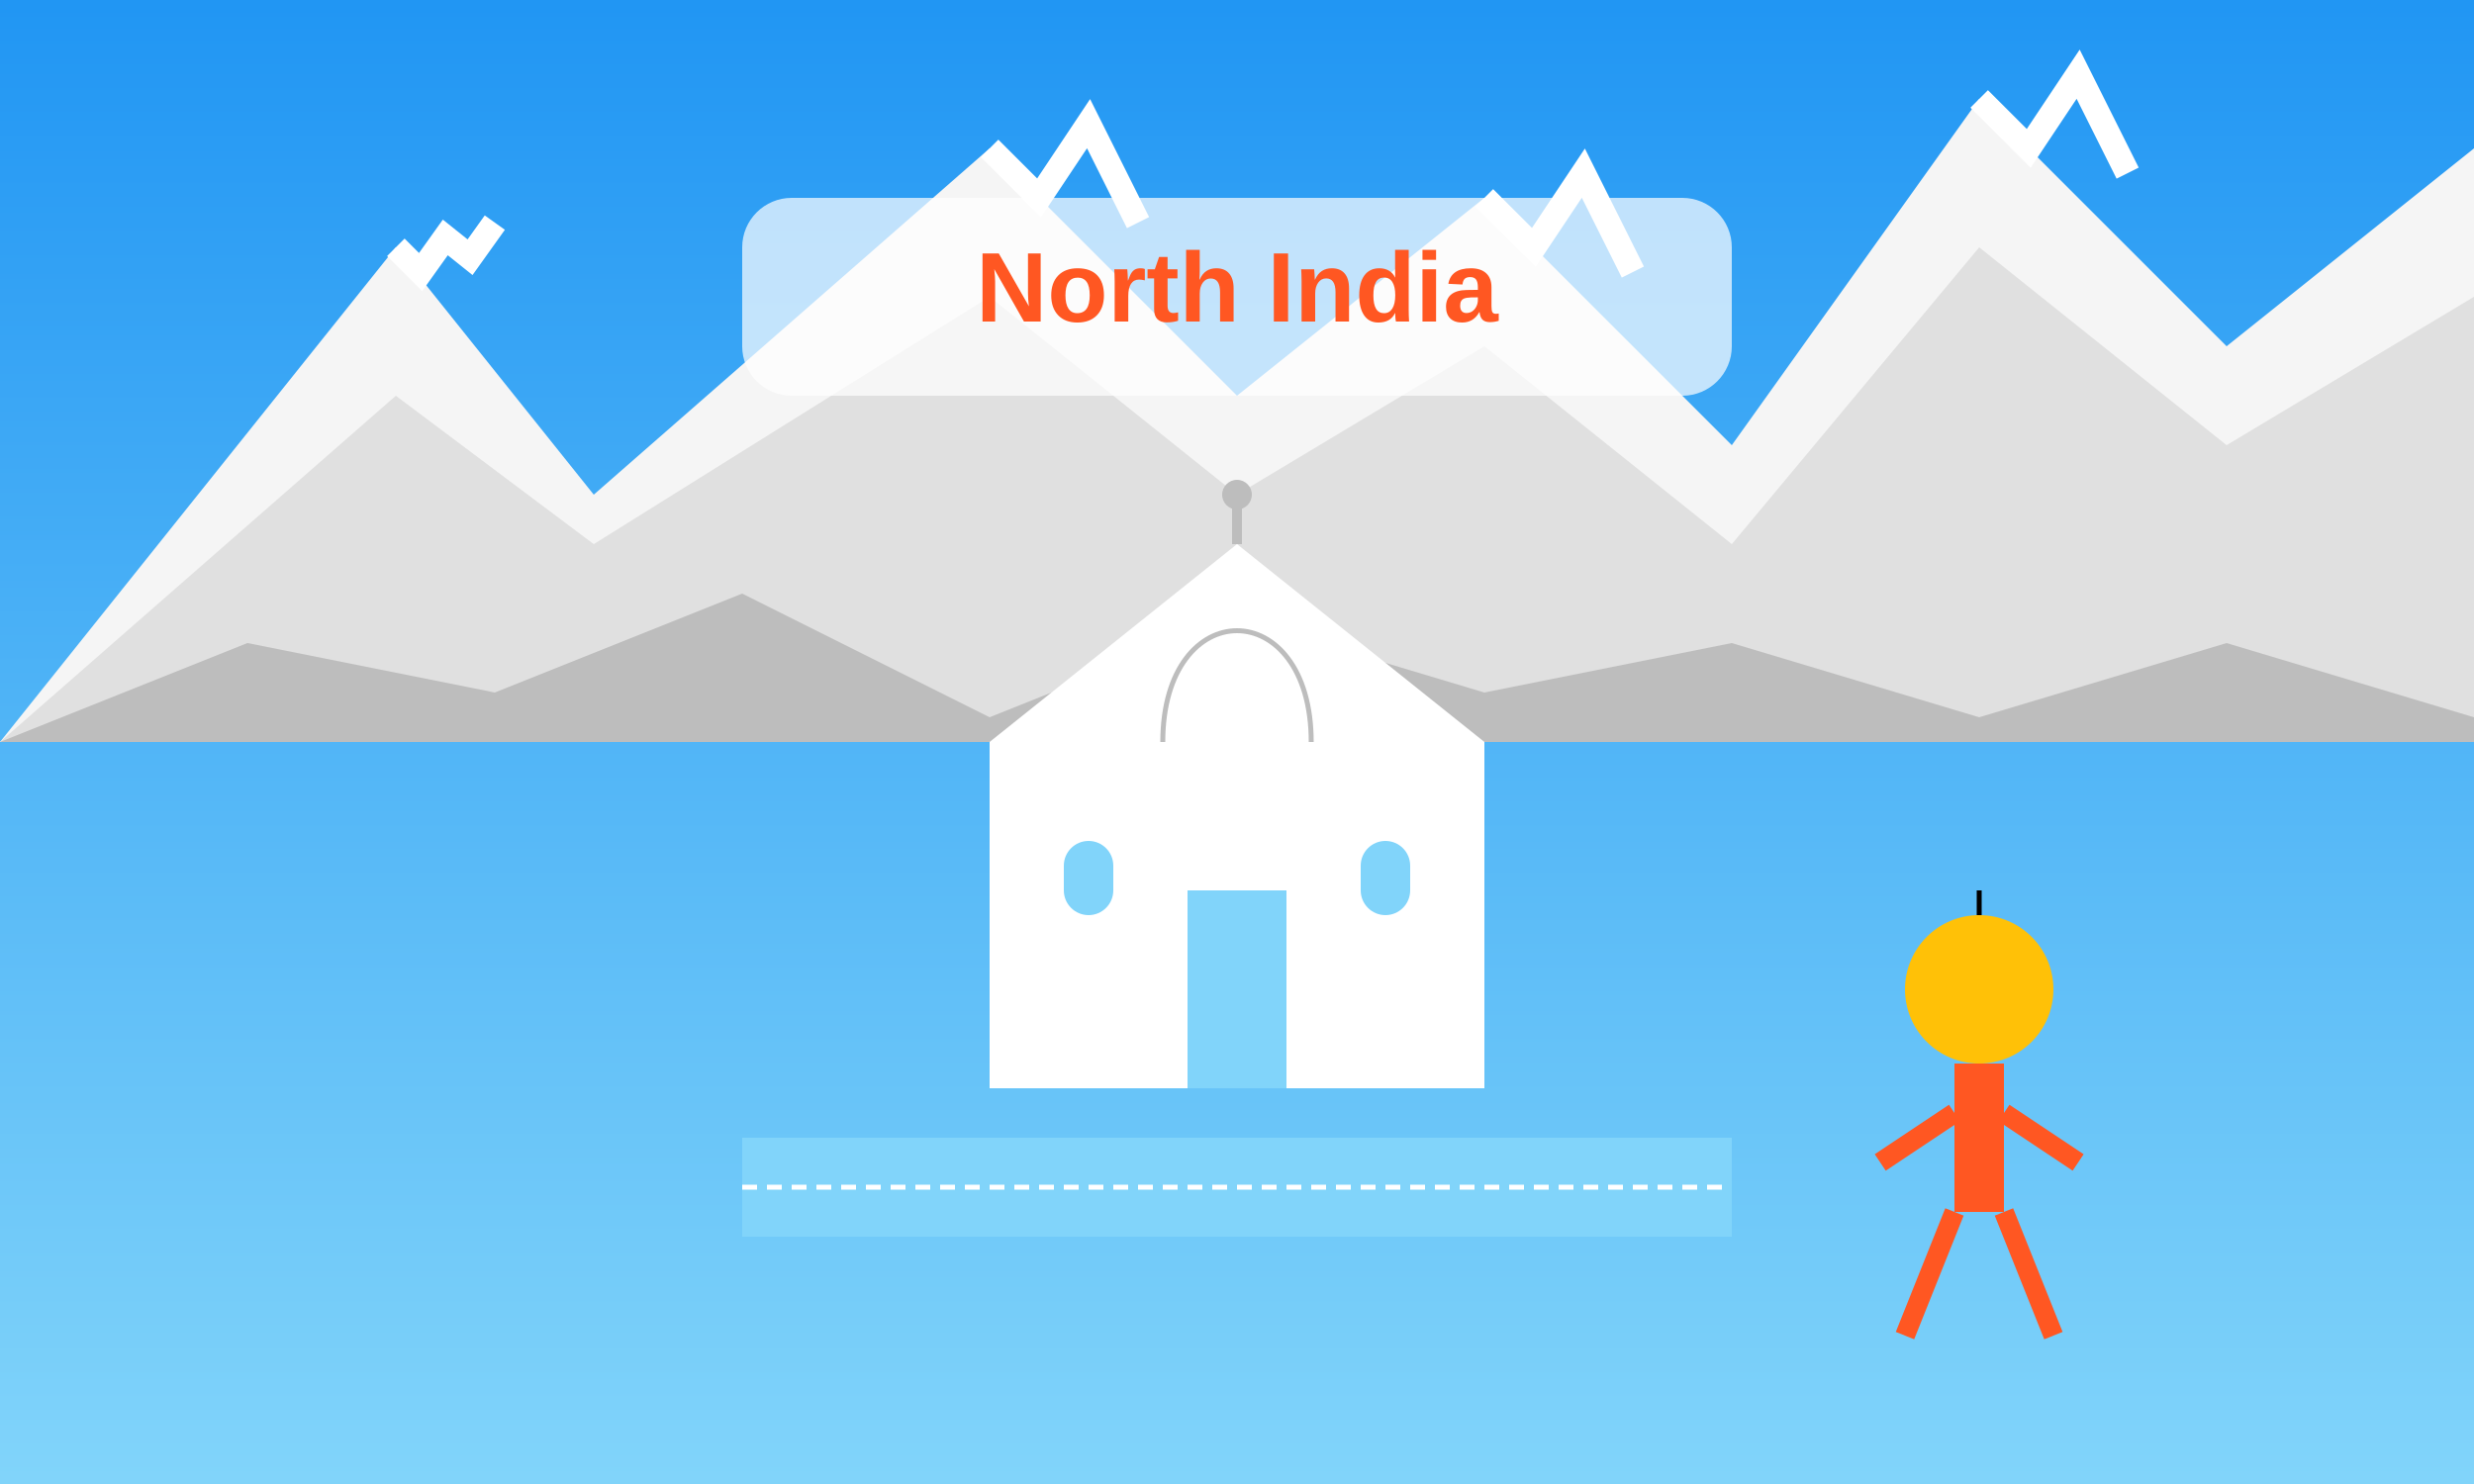
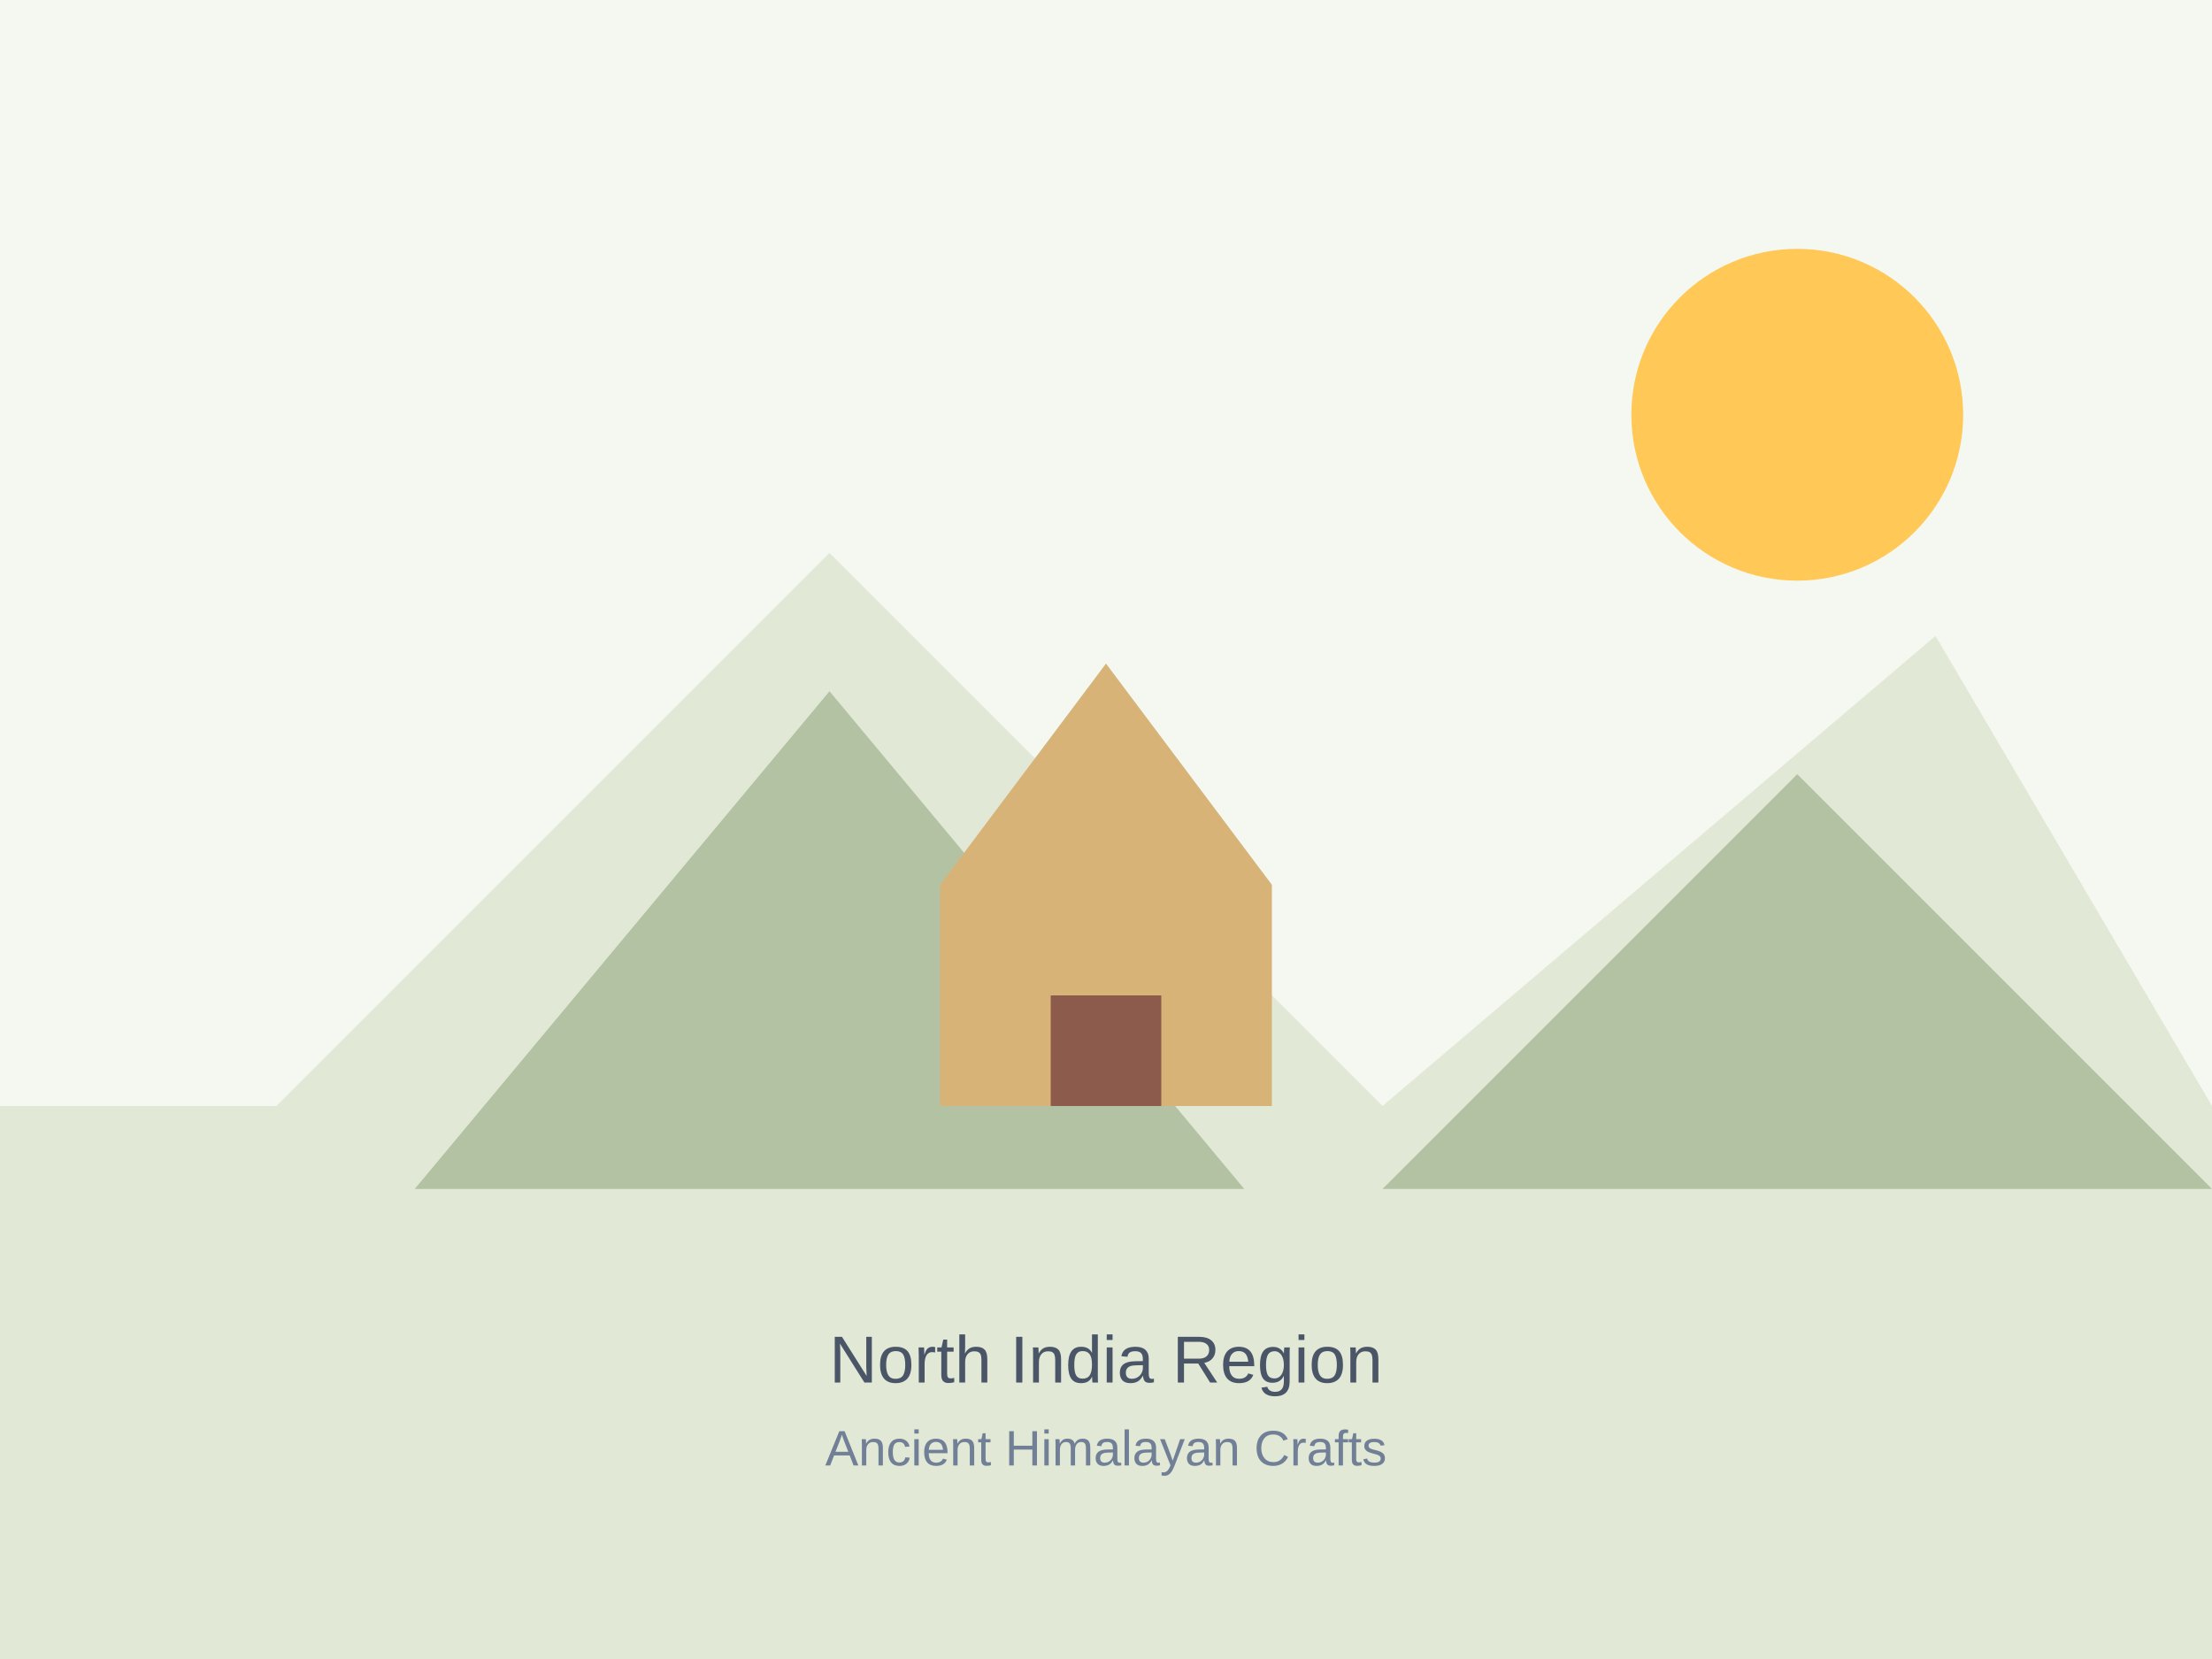
- <svg xmlns="http://www.w3.org/2000/svg" width="500" height="300" viewBox="0 0 500 300">
-   <defs>
-     <linearGradient id="sky" x1="0%" y1="0%" x2="0%" y2="100%">
-       <stop offset="0%" style="stop-color:#2196F3;stop-opacity:1" />
-       <stop offset="100%" style="stop-color:#81D4FA;stop-opacity:1" />
-     </linearGradient>
-   </defs>
-   <rect width="500" height="300" fill="url(#sky)" />
-   <path d="M0,150 L80,50 L120,100 L200,30 L250,80 L300,40 L350,90 L400,20 L450,70 L500,30 L500,150 Z" fill="#F5F5F5" />
-   <path d="M0,150 L80,80 L120,110 L200,60 L250,100 L300,70 L350,110 L400,50 L450,90 L500,60 L500,150 Z" fill="#E0E0E0" />
-   <path d="M0,150 L50,130 L100,140 L150,120 L200,145 L250,125 L300,140 L350,130 L400,145 L450,130 L500,145 L500,150 Z" fill="#BDBDBD" />
-   <path d="M80,50 L85,55 L90,48 L95,52 L100,45" stroke="white" stroke-width="5" fill="none" />
-   <path d="M200,30 L210,40 L220,25 L230,45" stroke="white" stroke-width="5" fill="none" />
-   <path d="M300,40 L310,50 L320,35 L330,55" stroke="white" stroke-width="5" fill="none" />
-   <path d="M400,20 L410,30 L420,15 L430,35" stroke="white" stroke-width="5" fill="none" />
-   <rect x="200" y="150" width="100" height="70" fill="white" />
-   <path d="M200,150 L250,110 L300,150 Z" fill="white" />
-   <path d="M235,150 C235,120 265,120 265,150" fill="white" stroke="#BDBDBD" stroke-width="1" />
-   <line x1="250" y1="110" x2="250" y2="100" stroke="#BDBDBD" stroke-width="2" />
-   <circle cx="250" cy="100" r="3" fill="#BDBDBD" />
-   <rect x="240" y="180" width="20" height="40" fill="#81D4FA" />
-   <rect x="215" y="170" width="10" height="15" rx="5" fill="#81D4FA" />
-   <rect x="275" y="170" width="10" height="15" rx="5" fill="#81D4FA" />
-   <rect x="150" y="230" width="200" height="20" fill="#81D4FA" />
-   <line x1="150" y1="240" x2="350" y2="240" stroke="white" stroke-width="1" stroke-dasharray="3,2" />
-   <circle cx="400" cy="200" r="15" fill="#FFC107" />
-   <rect x="395" y="215" width="10" height="30" fill="#FF5722" />
-   <line x1="395" y1="225" x2="380" y2="235" stroke="#FF5722" stroke-width="4" />
-   <line x1="405" y1="225" x2="420" y2="235" stroke="#FF5722" stroke-width="4" />
-   <line x1="395" y1="245" x2="385" y2="270" stroke="#FF5722" stroke-width="4" />
-   <line x1="405" y1="245" x2="415" y2="270" stroke="#FF5722" stroke-width="4" />
-   <line x1="400" y1="180" x2="400" y2="185" stroke="black" stroke-width="1" />
-   <rect x="150" y="40" width="200" height="40" rx="10" fill="rgba(255,255,255,0.7)" />
-   <text x="250" y="65" font-family="Arial" font-size="20" text-anchor="middle" font-weight="bold" fill="#FF5722">North India</text>
+ <svg xmlns="http://www.w3.org/2000/svg" width="800" height="600">
+   <rect width="100%" height="100%" fill="#f4f8f0" />
+   <polygon points="100,400 300,200 500,400 700,230 800,400 800,600 0,600 0,400" fill="#E1E8D5" />
+   <polygon points="150,430 300,250 450,430" fill="#B2C2A3" />
+   <polygon points="500,430 650,280 800,430" fill="#B2C2A3" />
+   <circle cx="650" cy="150" r="60" fill="#FFC857" />
+   <rect x="340" y="320" width="120" height="80" fill="#D7B377" />
+   <polygon points="340,320 400,240 460,320" fill="#D7B377" />
+   <rect x="380" y="360" width="40" height="40" fill="#8D5B4C" />
+   <text x="400" y="500" font-family="Arial" font-size="24" text-anchor="middle" fill="#4a5568">North India Region</text>
+   <text x="400" y="530" font-family="Arial" font-size="18" text-anchor="middle" fill="#718096">Ancient Himalayan Crafts</text>
</svg>
